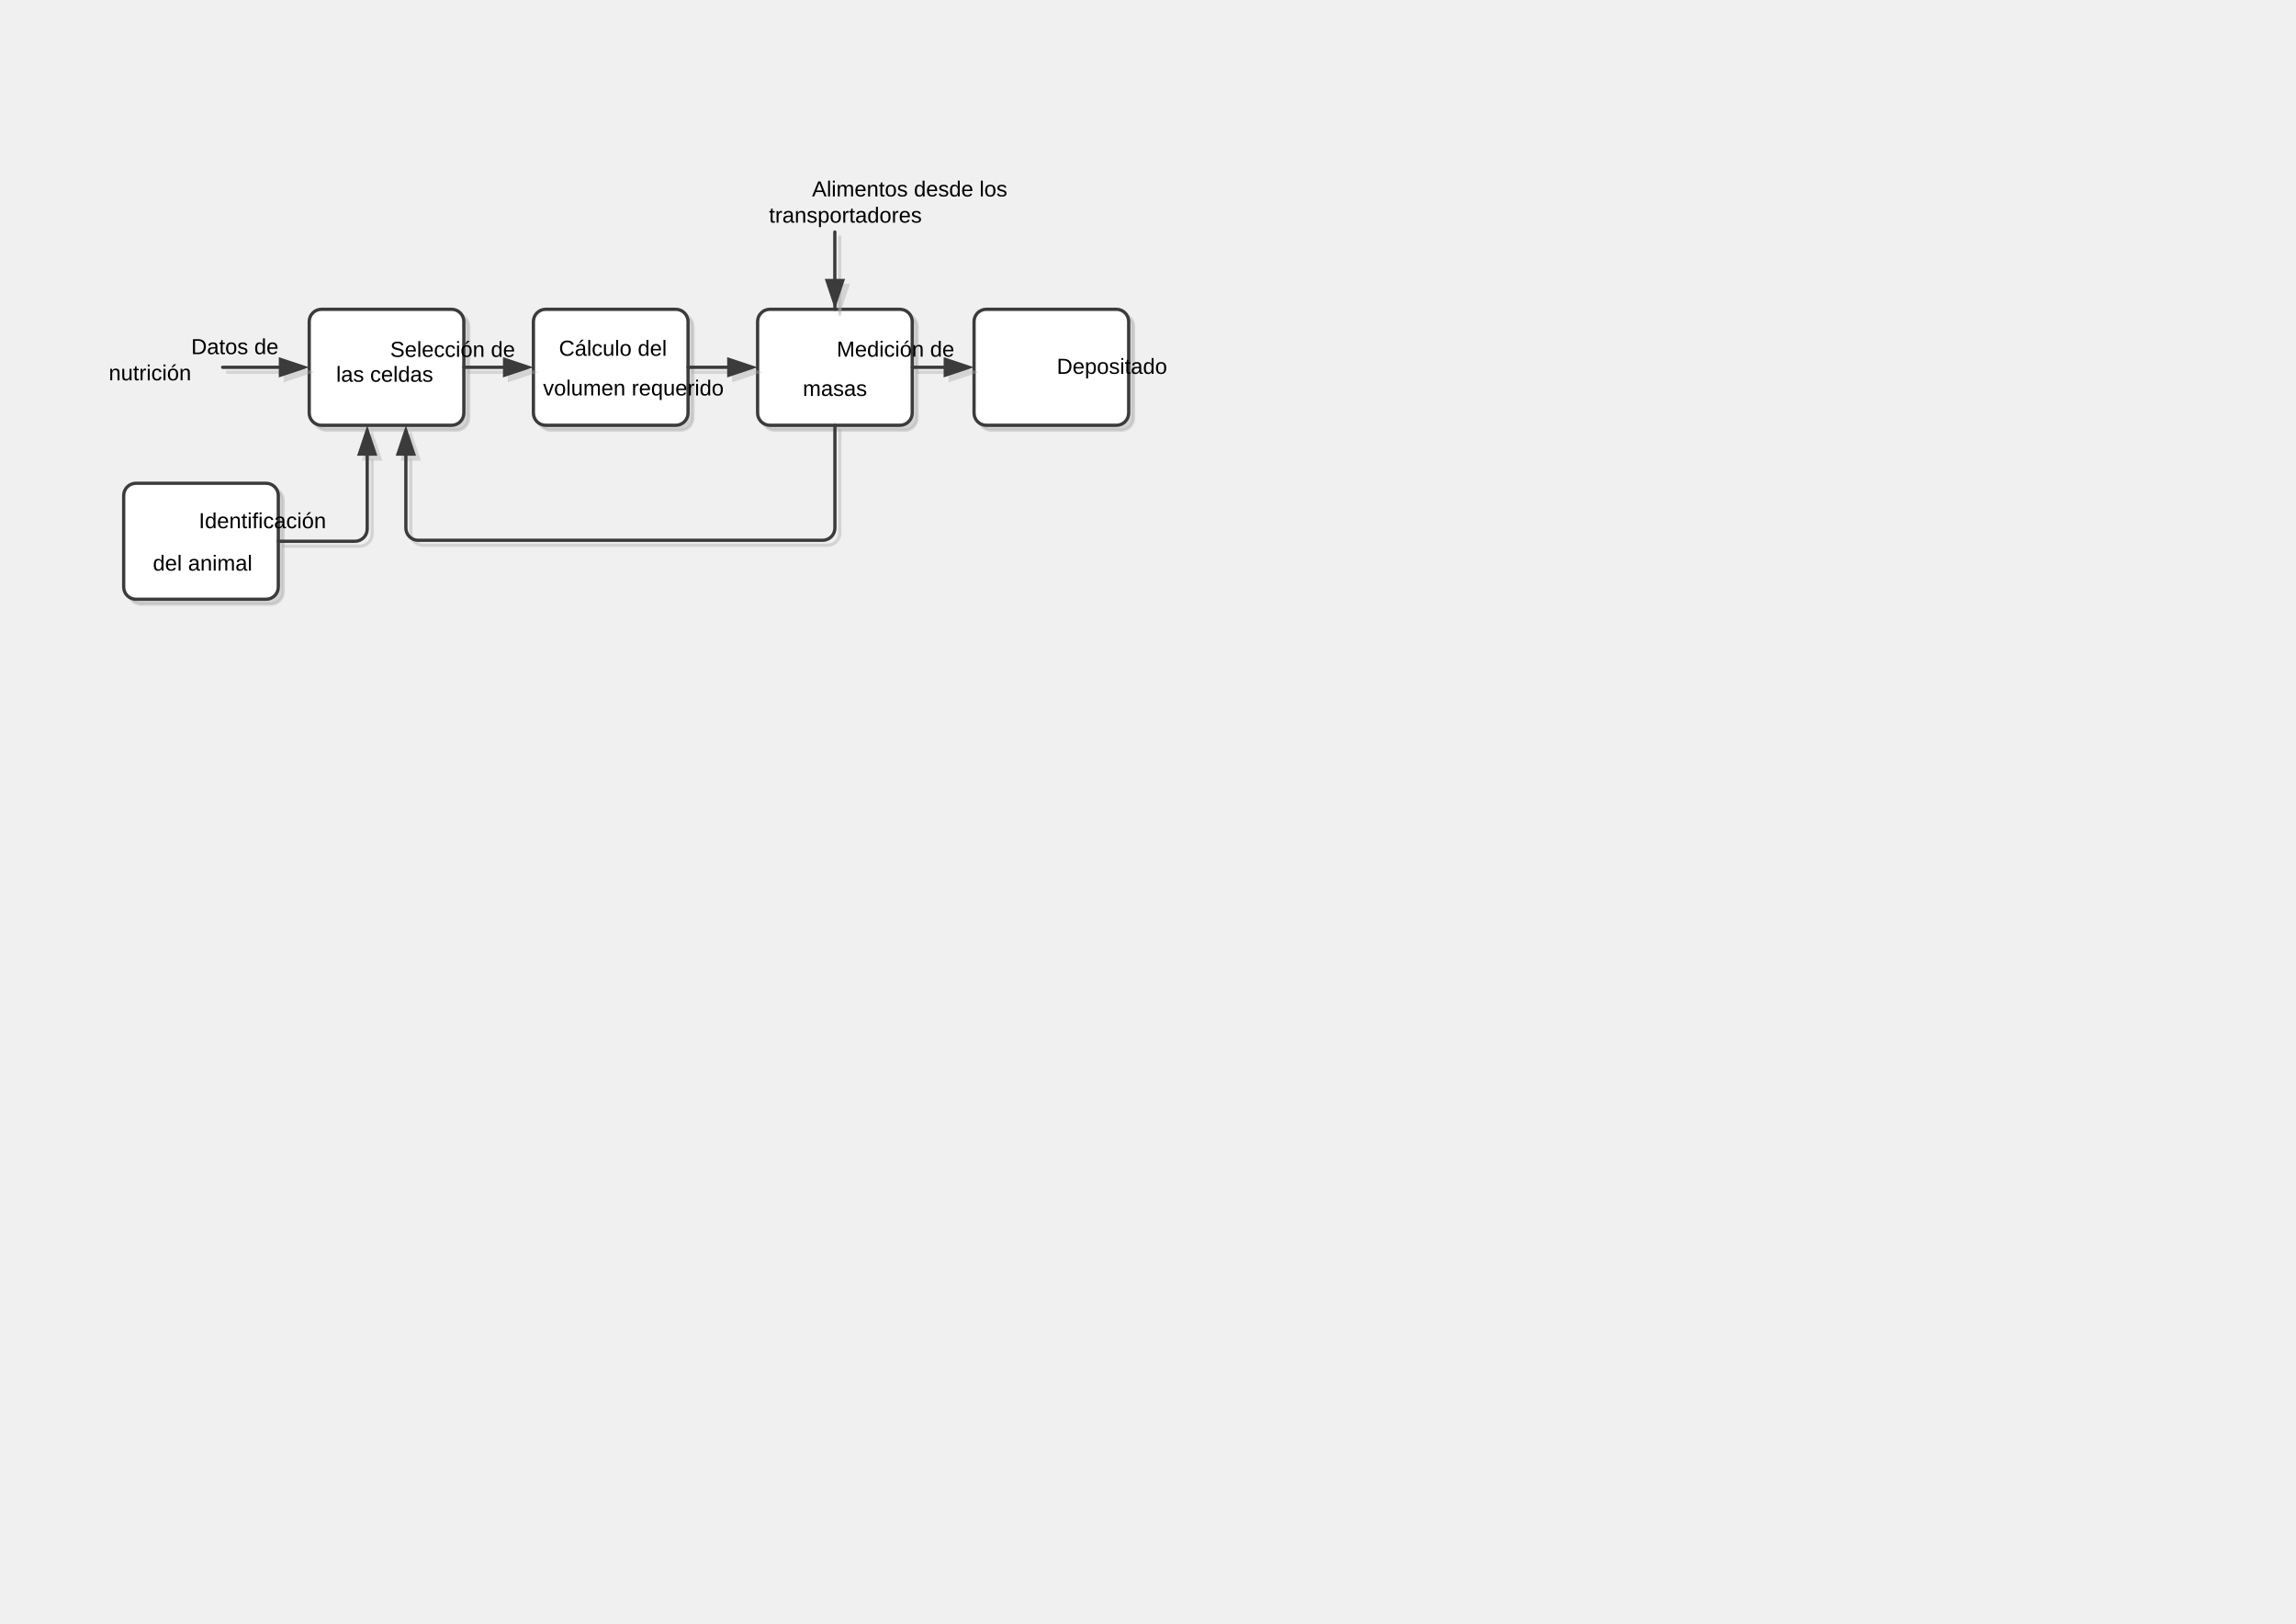
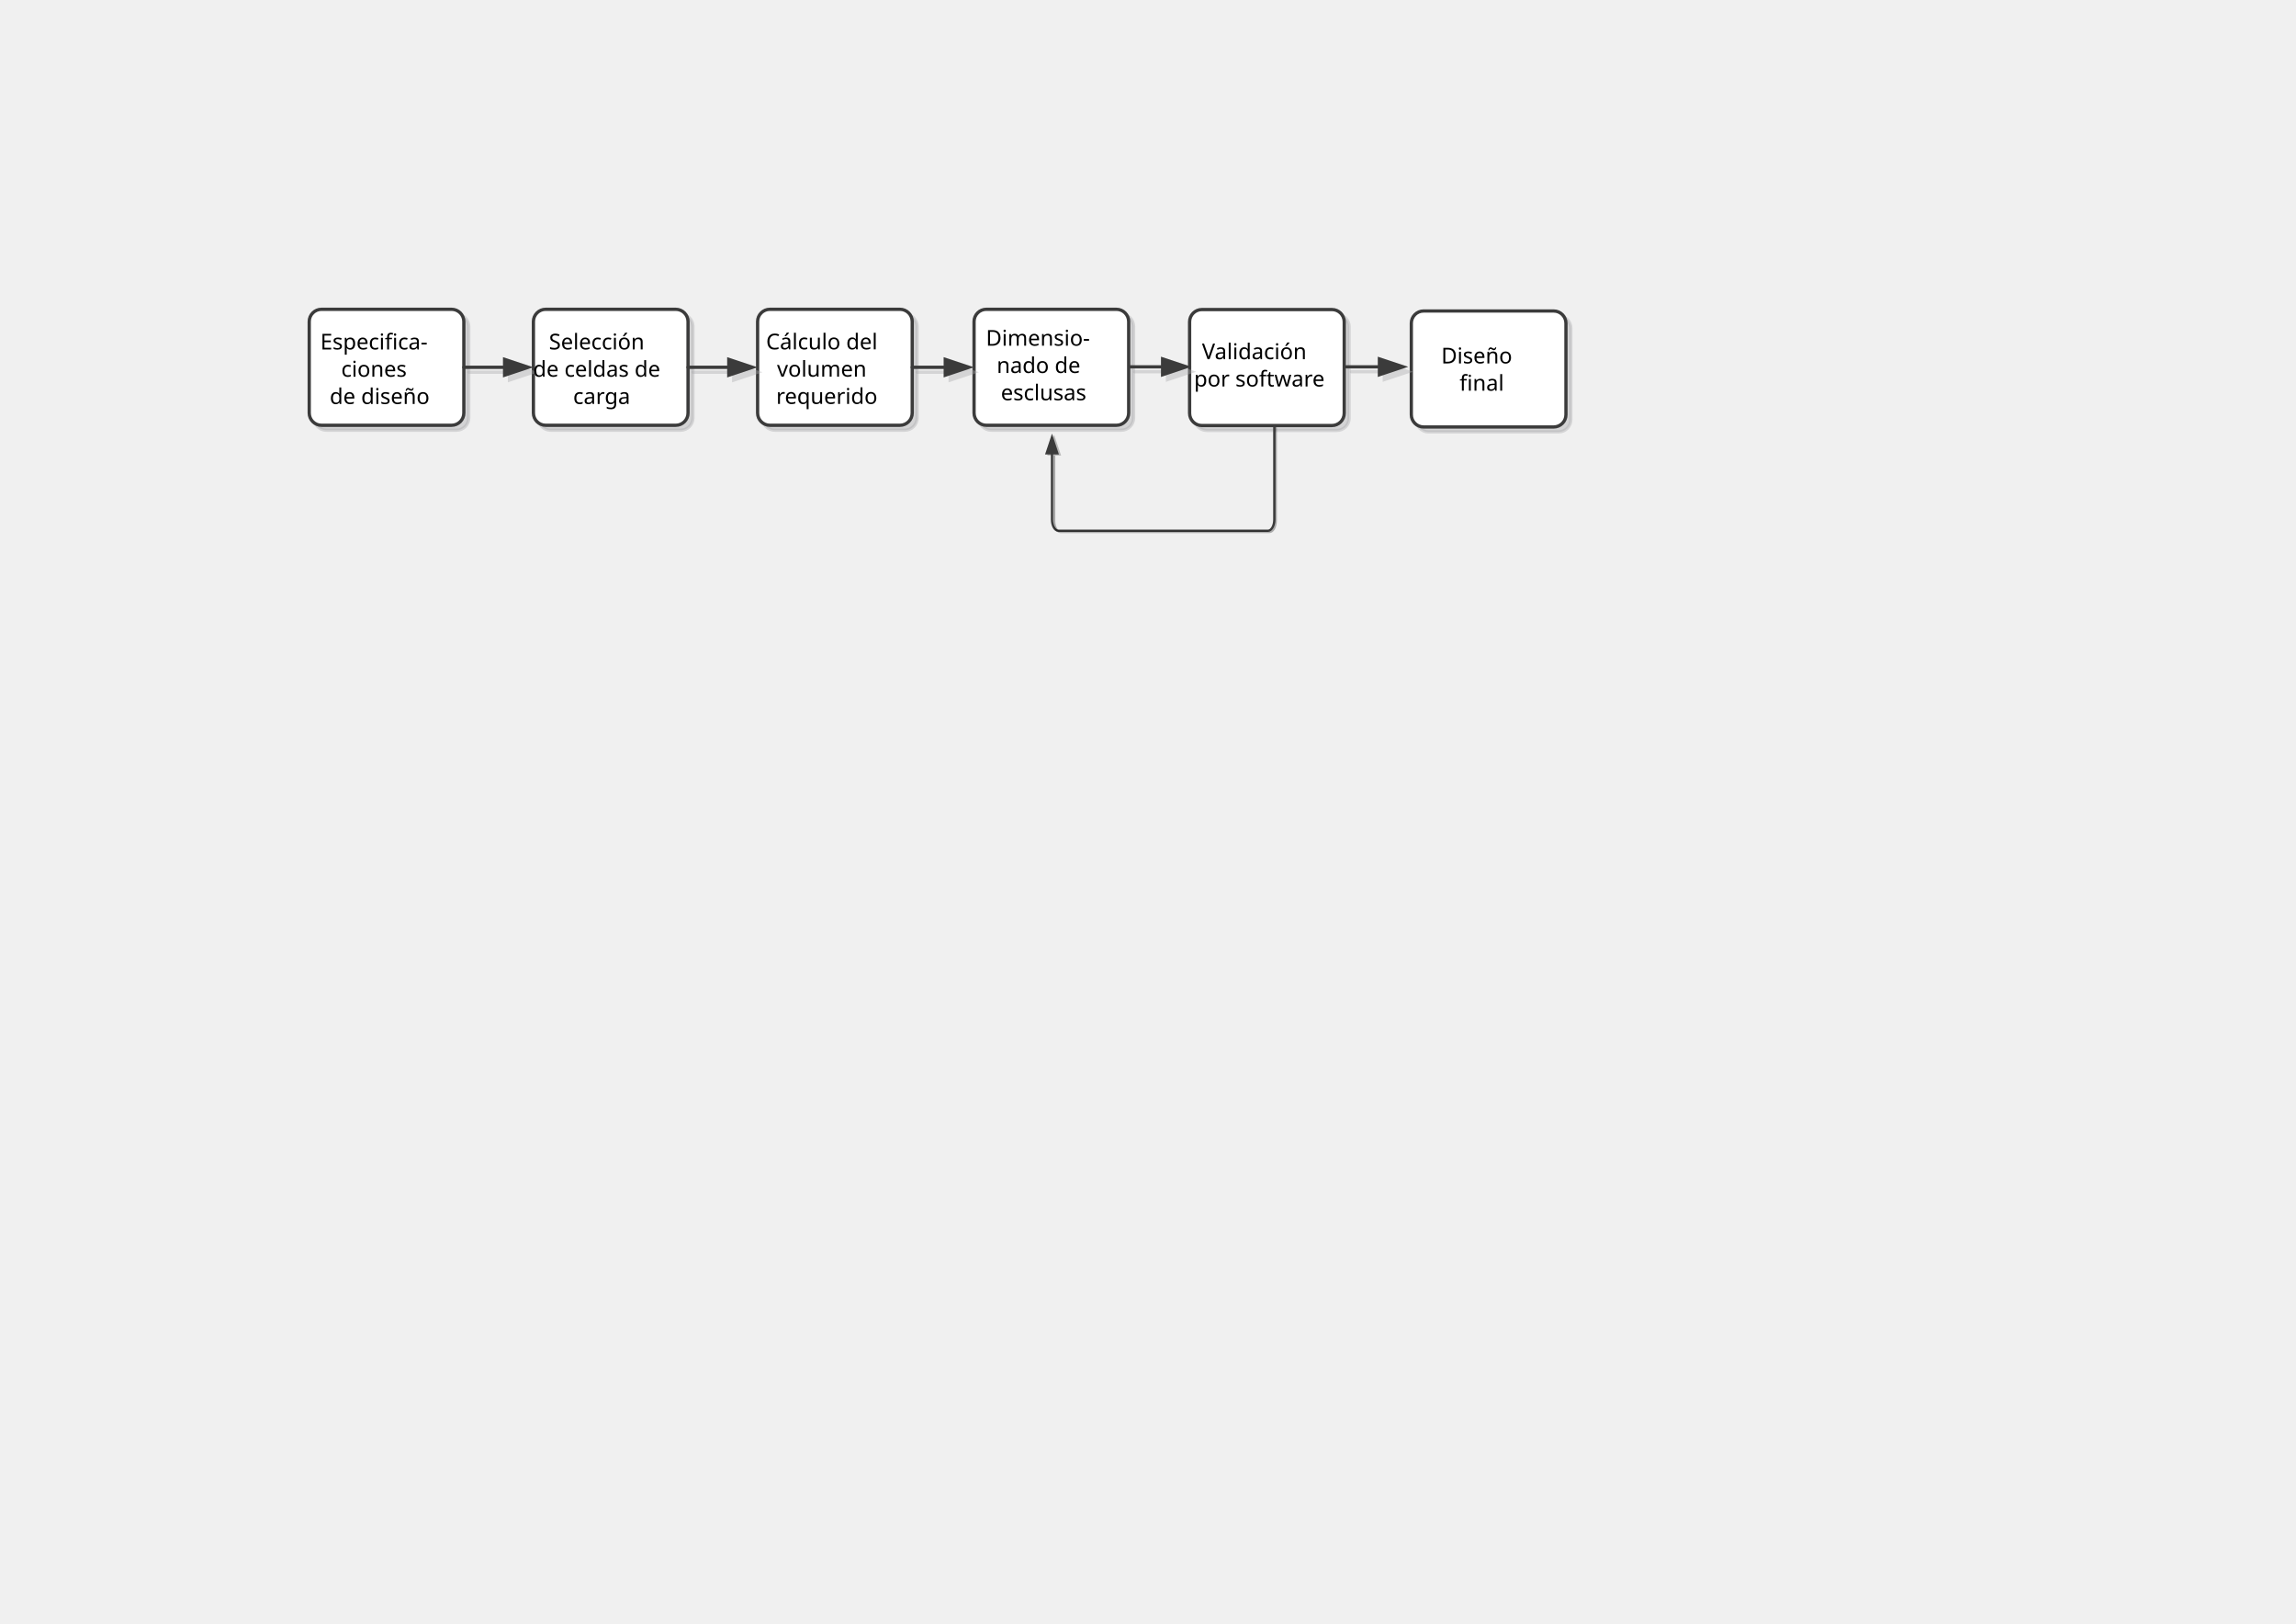
<svg xmlns="http://www.w3.org/2000/svg" xmlns:ns1="http://schemas.microsoft.com/visio/2003/SVGExtensions/" xmlns:xlink="http://www.w3.org/1999/xlink" width="11.693in" height="8.268in" viewBox="0 0 841.89 595.276" xml:space="preserve" color-interpolation-filters="sRGB" class="st15" version="1.1" id="svg1177">
  <ns1:documentProperties ns1:langID="3082" ns1:metric="true" ns1:viewMarkup="false">
    <ns1:userDefs>
      <ns1:ud ns1:nameU="msvNoAutoConnect" ns1:val="VT0(1):26" />
      <ns1:ud ns1:nameU="msvConvertTheme" />
    </ns1:userDefs>
  </ns1:documentProperties>
  <style type="text/css" id="style999">
		.st1 {visibility:visible}
		.st2 {fill:#ababad;fill-opacity:0.4;stroke:#ababad;stroke-linecap:round;stroke-linejoin:round;stroke-opacity:0.4;stroke-width:1.2}
		.st3 {fill:#ffffff;stroke:#3b3b3b;stroke-linecap:round;stroke-linejoin:round;stroke-width:1.2}
		.st4 {fill:#000000;font-family:Arial;font-size:0.667em}
		.st5 {font-size:1em}
		.st6 {fill:url(#grad36-27);stroke:#3b3b3b;stroke-linecap:round;stroke-linejoin:round;stroke-width:1.2}
		.st7 {marker-end:url(#mrkr13-36);stroke:#ababad;stroke-linecap:round;stroke-linejoin:round;stroke-opacity:0.4;stroke-width:1.2}
		.st8 {fill:#ababad;fill-opacity:0.4;stroke:#ababad;stroke-opacity:0.4;stroke-width:0.323}
		.st9 {marker-end:url(#mrkr13-43);stroke:#3b3b3b;stroke-linecap:round;stroke-linejoin:round;stroke-width:1.2}
		.st10 {fill:#3b3b3b;fill-opacity:1;stroke:#3b3b3b;stroke-opacity:1;stroke-width:0.323}
		.st11 {fill:none;stroke:none;stroke-linecap:round;stroke-linejoin:round;stroke-width:1.2}
		.st12 {fill:none;marker-end:url(#mrkr13-43);marker-start:url(#mrkr13-95);stroke:none;stroke-linecap:round;stroke-linejoin:round;stroke-width:1.2}
		.st13 {marker-start:url(#mrkr13-105);stroke:#ababad;stroke-linecap:round;stroke-linejoin:round;stroke-opacity:0.4;stroke-width:1.2}
		.st14 {marker-start:url(#mrkr13-111);stroke:#3b3b3b;stroke-linecap:round;stroke-linejoin:round;stroke-width:1.2}
		.st15 {fill:none;fill-rule:evenodd;font-size:12px;overflow:visible;stroke-linecap:square;stroke-miterlimit:3}
	</style>
  <defs id="Patterns_And_Gradients">
-     <radialGradient id="grad36-27" ns1:fillPattern="36" ns1:foreground="#ffffff" ns1:background="#ffffff" cx="-0.521" cy="635.383" r="50.31" gradientTransform="matrix(1.150732,0,0,0.8690123,45.3543,-375.591)" fx="-0.521" fy="635.383" gradientUnits="userSpaceOnUse">
+     <radialGradient id="grad36-27" ns1:fillPattern="36" ns1:foreground="#ffffff" ns1:background="#ffffff" cx="-0.521" cy="635.383" r="50.31" gradientTransform="matrix(1.150732,0,0,0.8690123,436.2006,-439.2803)" fx="-0.521" fy="635.383" gradientUnits="userSpaceOnUse">
      <stop offset="0" style="stop-color:#ffffff;stop-opacity:1" id="stop1001" />
      <stop offset="1" style="stop-color:#ffffff;stop-opacity:1" id="stop1003" />
    </radialGradient>
    <radialGradient id="grad36-40" ns1:fillPattern="36" ns1:foreground="#a8c7d0" ns1:background="#8fb6c2" cx="0" cy="0" r="1">
      <stop offset="0" style="stop-color:#a8c7d0;stop-opacity:1" id="stop1006" />
      <stop offset="1" style="stop-color:#8fb6c2;stop-opacity:1" id="stop1008" />
    </radialGradient>
+     <marker style="overflow:visible" id="mrkr13-43-0" class="st10" ns1:arrowType="13" ns1:arrowSize="2" ns1:setback="9.3" refX="-9.3" orient="auto" markerUnits="strokeWidth" overflow="visible">
+       <use height="100%" width="100%" y="0" x="0" xlink:href="#lend13" transform="scale(-3.1)" id="use1018-4" />
+     </marker>
+     <marker style="overflow:visible" id="mrkr13-36-2" class="st8" ns1:arrowType="13" ns1:arrowSize="2" ns1:setback="9.3" refX="-9.3" orient="auto" markerUnits="strokeWidth" overflow="visible">
+       <use height="100%" width="100%" y="0" x="0" xlink:href="#lend13" transform="scale(-3.1)" id="use1015-9" />
+     </marker>
+     <marker style="overflow:visible" id="mrkr13-43-4" class="st10" ns1:arrowType="13" ns1:arrowSize="2" ns1:setback="9.3" refX="-9.3" orient="auto" markerUnits="strokeWidth" overflow="visible">
+       <use height="100%" width="100%" y="0" x="0" xlink:href="#lend13" transform="scale(-3.1)" id="use1018-8" />
+     </marker>
+     <marker style="overflow:visible" id="mrkr13-36-3" class="st8" ns1:arrowType="13" ns1:arrowSize="2" ns1:setback="9.3" refX="-9.3" orient="auto" markerUnits="strokeWidth" overflow="visible">
+       <use height="100%" width="100%" y="0" x="0" xlink:href="#lend13" transform="scale(-3.1)" id="use1015-8" />
+     </marker>
+     <marker style="overflow:visible" id="mrkr13-43-8" class="st10" ns1:arrowType="13" ns1:arrowSize="2" ns1:setback="9.3" refX="-9.3" orient="auto" markerUnits="strokeWidth" overflow="visible">
+       <use height="100%" width="100%" y="0" x="0" xlink:href="#lend13" transform="scale(-3.1)" id="use1018-2" />
+     </marker>
+     <marker style="overflow:visible" id="mrkr13-36-6" class="st8" ns1:arrowType="13" ns1:arrowSize="2" ns1:setback="9.3" refX="-9.3" orient="auto" markerUnits="strokeWidth" overflow="visible">
+       <use height="100%" width="100%" y="0" x="0" xlink:href="#lend13" transform="scale(-3.1)" id="use1015-2" />
+     </marker>
+     <marker style="overflow:visible" id="mrkr13-43-8-0" class="st10" ns1:arrowType="13" ns1:arrowSize="2" ns1:setback="9.3" refX="-9.3" orient="auto" markerUnits="strokeWidth" overflow="visible">
+       <use height="100%" width="100%" y="0" x="0" xlink:href="#lend13" transform="scale(-3.1)" id="use1018-2-8" />
+     </marker>
+     <marker style="overflow:visible" id="mrkr13-43-4-4" class="st10" ns1:arrowType="13" ns1:arrowSize="2" ns1:setback="9.3" refX="-9.3" orient="auto" markerUnits="strokeWidth" overflow="visible">
+       <use height="100%" width="100%" y="0" x="0" xlink:href="#lend13" transform="scale(-3.1)" id="use1018-8-9" />
+     </marker>
+     <marker style="overflow:visible" id="mrkr13-36-3-1" class="st8" ns1:arrowType="13" ns1:arrowSize="2" ns1:setback="9.3" refX="-9.3" orient="auto" markerUnits="strokeWidth" overflow="visible">
+       <use height="100%" width="100%" y="0" x="0" xlink:href="#lend13" transform="scale(-3.1)" id="use1015-8-4" />
+     </marker>
  </defs>
  <defs id="Markers">
    <g id="lend13">
      <path d="M 3 1 L 0 0 L 3 -1 L 3 1 " style="stroke:none" id="path1012" />
    </g>
    <marker id="mrkr13-36" class="st8" ns1:arrowType="13" ns1:arrowSize="2" ns1:setback="9.3" refX="-9.3" orient="auto" markerUnits="strokeWidth" overflow="visible">
      <use xlink:href="#lend13" transform="scale(-3.1,-3.1) " id="use1015" />
    </marker>
    <marker id="mrkr13-43" class="st10" ns1:arrowType="13" ns1:arrowSize="2" ns1:setback="9.3" refX="-9.3" orient="auto" markerUnits="strokeWidth" overflow="visible">
      <use xlink:href="#lend13" transform="scale(-3.1,-3.1) " id="use1018" />
    </marker>
    <marker id="mrkr13-95" class="st10" ns1:arrowType="13" ns1:arrowSize="2" ns1:setback="9.3" refX="9.3" orient="auto" markerUnits="strokeWidth" overflow="visible">
      <use xlink:href="#lend13" transform="scale(3.1) " id="use1021" />
    </marker>
    <marker id="mrkr13-105" class="st8" ns1:arrowType="13" ns1:arrowSize="2" ns1:setback="0" refX="0" orient="auto" markerUnits="strokeWidth" overflow="visible">
      <use xlink:href="#lend13" transform="scale(3.1) " id="use1024" />
    </marker>
    <marker id="mrkr13-111" class="st10" ns1:arrowType="13" ns1:arrowSize="2" ns1:setback="0" refX="0" orient="auto" markerUnits="strokeWidth" overflow="visible">
      <use xlink:href="#lend13" transform="scale(3.1) " id="use1027" />
    </marker>
  </defs>
  <g id="shadow1-2" ns1:groupContext="shadow" ns1:shadowOffsetX="1.8" ns1:shadowOffsetY="-1.8" ns1:shadowType="1" transform="translate(115.186,-437.57)" class="st1" style="visibility:visible">
    <rect x="0" y="552.756" width="56.693" height="42.52" rx="4.5" ry="4.5" class="st2" id="rect1037" style="fill:#ababad;fill-opacity:0.4;stroke:#ababad;stroke-width:1.2;stroke-linecap:round;stroke-linejoin:round;stroke-opacity:0.4" />
  </g>
  <rect x="113.386" y="113.386" width="56.693" height="42.52" rx="4.5" ry="4.5" class="st3" id="rect1040" style="fill:#ffffff;stroke:#3b3b3b;stroke-width:1.2;stroke-linecap:round;stroke-linejoin:round" />
-   <text x="118.616" y="130.835" class="st4" ns1:langID="5130" id="text1042" style="font-size:8px;font-family:Arial;fill:#000000">
-     <ns1:paragraph ns1:horizAlign="1" />
-     <ns1:tabList /> Selección de </text>
-   <text x="123.259" y="139.958" class="st4" ns1:langID="5130" style="font-size:8px;font-family:Arial;fill:#000000" id="text4899">las celdas </text>
  <g id="shadow3-7" ns1:groupContext="shadow" ns1:shadowOffsetX="1.8" ns1:shadowOffsetY="-1.8" ns1:shadowType="1" transform="translate(197.391,-437.57)" class="st1" style="visibility:visible">
    <rect x="0" y="552.756" width="56.693" height="42.52" rx="4.5" ry="4.5" class="st2" id="rect1049" style="fill:#ababad;fill-opacity:0.4;stroke:#ababad;stroke-width:1.2;stroke-linecap:round;stroke-linejoin:round;stroke-opacity:0.4" />
  </g>
  <rect x="195.591" y="113.386" width="56.693" height="42.52" rx="4.5" ry="4.5" class="st3" id="rect1052" style="fill:#ffffff;stroke:#3b3b3b;stroke-width:1.2;stroke-linecap:round;stroke-linejoin:round" />
-   <text x="204.944" y="130.421" class="st4" ns1:langID="5130" id="text1054" style="font-size:8px;font-family:Arial;fill:#000000">Cálculo del <ns1:paragraph ns1:horizAlign="1" />
-     <ns1:tabList />
-   </text>
  <g id="shadow4-12" ns1:groupContext="shadow" ns1:shadowOffsetX="1.8" ns1:shadowOffsetY="-1.8" ns1:shadowType="1" transform="translate(279.595,-437.57)" class="st1" style="visibility:visible">
    <rect x="0" y="552.756" width="56.693" height="42.52" rx="4.5" ry="4.5" class="st2" id="rect1061" style="fill:#ababad;fill-opacity:0.4;stroke:#ababad;stroke-width:1.2;stroke-linecap:round;stroke-linejoin:round;stroke-opacity:0.4" />
  </g>
  <rect x="277.795" y="113.386" width="56.693" height="42.52" rx="4.5" ry="4.5" class="st3" id="rect1064" style="fill:#ffffff;stroke:#3b3b3b;stroke-width:1.2;stroke-linecap:round;stroke-linejoin:round" />
-   <text x="284.575" y="130.75" class="st4" ns1:langID="5130" id="text1068" style="font-size:8px;font-family:Arial;fill:#000000">
-     <ns1:paragraph ns1:horizAlign="1" />
-     <ns1:tabList />Medición de <tspan x="294.365" dy="14.4" class="st5" id="tspan1066" style="font-size:8px">masas</tspan>
-   </text>
  <g id="shadow5-18" ns1:groupContext="shadow" ns1:shadowOffsetX="1.8" ns1:shadowOffsetY="-1.8" ns1:shadowType="1" transform="translate(358.965,-437.57)" class="st1" style="visibility:visible">
    <rect x="0" y="552.756" width="56.693" height="42.52" rx="4.5" ry="4.5" class="st2" id="rect1075" style="fill:#ababad;fill-opacity:0.4;stroke:#ababad;stroke-width:1.2;stroke-linecap:round;stroke-linejoin:round;stroke-opacity:0.4" />
  </g>
  <rect x="357.165" y="113.386" width="56.693" height="42.52" rx="4.5" ry="4.5" class="st3" id="rect1078" style="fill:#ffffff;stroke:#3b3b3b;stroke-width:1.2;stroke-linecap:round;stroke-linejoin:round" />
-   <text x="365.275" y="137.05" class="st4" ns1:langID="5130" id="text1080" style="font-size:8px;font-family:Arial;fill:#000000">
-     <ns1:paragraph ns1:horizAlign="1" />
-     <ns1:tabList />Depositado</text>
-   <g id="shadow6-23" ns1:groupContext="shadow" ns1:shadowOffsetX="1.8" ns1:shadowOffsetY="-1.8" ns1:shadowType="1" transform="translate(47.1543,-373.791)" class="st1" style="visibility:visible">
+   <g id="shadow6-23" ns1:groupContext="shadow" ns1:shadowOffsetX="1.8" ns1:shadowOffsetY="-1.8" ns1:shadowType="1" transform="translate(438.0007,-437.4803)" class="st1" style="visibility:visible">
    <rect x="0" y="552.756" width="56.693" height="42.52" rx="4.5" ry="4.5" class="st2" id="rect1087" style="fill:#ababad;fill-opacity:0.4;stroke:#ababad;stroke-width:1.2;stroke-linecap:round;stroke-linejoin:round;stroke-opacity:0.4" />
  </g>
-   <rect x="45.354" y="177.165" width="56.693" height="42.52" rx="4.5" ry="4.5" class="st6" id="rect1090" style="fill:url(#grad36-27);stroke:#3b3b3b;stroke-width:1.2;stroke-linecap:round;stroke-linejoin:round" />
-   <text x="50.661" y="193.65" class="st4" ns1:langID="5130" id="text1094" style="font-size:8px;font-family:Arial;fill:#000000">
-     <ns1:paragraph ns1:horizAlign="1" />
-     <ns1:tabList />Identificación </text>
-   <text x="56.048" y="209.188" class="st4" ns1:langID="5130" style="font-size:8px;font-family:Arial;fill:#000000" id="text4905">del animal</text>
-   <g id="shadow8-31" ns1:groupContext="shadow" ns1:shadowOffsetX="1.8" ns1:shadowOffsetY="-1.8" ns1:shadowType="1" transform="translate(103.847,-395.05)" class="st1" style="visibility:visible">
-     <path d="m 0,595.28 h 28.1 a 4.5,4.5 -180 0 0 4.5,-4.5 v -26.86" class="st7" id="path1099" style="stroke:#ababad;stroke-width:1.2;stroke-linecap:round;stroke-linejoin:round;stroke-opacity:0.4;marker-end:url(#mrkr13-36)" />
-   </g>
-   <path d="m 102.047,198.43 h 28.1 a 4.5,4.5 0 0 0 4.5,-4.5 v -26.86" class="st9" id="path1102" style="stroke:#3b3b3b;stroke-width:1.2;stroke-linecap:round;stroke-linejoin:round;marker-end:url(#mrkr13-43)" />
-   <g transform="translate(28.3465,-451.276)" ns1:groupContext="shape" ns1:mID="23" id="shape23-44">
-     <ns1:userDefs>
-       <ns1:ud ns1:val="VT0(6):26" ns1:nameU="msvThemeColors" />
-       <ns1:ud ns1:val="VT0(3):26" ns1:nameU="msvThemeEffects" />
-     </ns1:userDefs>
-     <ns1:textBlock ns1:tabSpace="42.5197" ns1:margins="rect(2,2,2,2)" />
-     <ns1:textRect height="23.528" width="53.3" cy="583.512" cx="26.646" />
-     <rect style="fill:none;stroke:none;stroke-width:1.2;stroke-linecap:round;stroke-linejoin:round" id="rect1109" class="st11" ry="4.5" rx="4.5" height="23.528" width="53.291" y="571.748" x="0" />
-     <text style="font-size:8px;font-family:Arial;fill:#000000" id="text1113" ns1:langID="5130" class="st4" y="581.11" x="10.64">
-       <ns1:paragraph ns1:horizAlign="1" />
-       <ns1:tabList />Datos de <tspan style="font-size:8px" id="tspan1111" class="st5" dy="1.2em" x="11.53">nutrición</tspan>
-     </text>
-   </g>
-   <g id="shadow25-49" ns1:groupContext="shadow" ns1:shadowOffsetX="1.8" ns1:shadowOffsetY="-1.8" ns1:shadowType="1" transform="translate(83.4378,-451.743)" class="st1" style="visibility:visible">
-     <path d="M 0,588.19 H 20.59" class="st7" id="path1118" style="stroke:#ababad;stroke-width:1.2;stroke-linecap:round;stroke-linejoin:round;stroke-opacity:0.4;marker-end:url(#mrkr13-36)" />
-   </g>
-   <path d="m 81.638,134.647 h 20.59" class="st9" id="path1121" style="stroke:#3b3b3b;stroke-width:1.2;stroke-linecap:round;stroke-linejoin:round;marker-end:url(#mrkr13-43)" />
+   <rect x="436.201" y="113.476" width="56.693" height="42.52" rx="4.5" ry="4.5" class="st6" id="rect1090" style="fill:url(#grad36-27);stroke:#3b3b3b;stroke-width:1.2;stroke-linecap:round;stroke-linejoin:round" />
  <g id="shadow26-60" ns1:groupContext="shadow" ns1:shadowOffsetX="1.8" ns1:shadowOffsetY="-1.8" ns1:shadowType="1" transform="translate(171.879,-451.743)" class="st1" style="visibility:visible">
    <path d="M 0,588.19 H 14.35" class="st7" id="path1126" style="stroke:#ababad;stroke-width:1.2;stroke-linecap:round;stroke-linejoin:round;stroke-opacity:0.4;marker-end:url(#mrkr13-36)" />
  </g>
  <path d="m 170.079,134.647 h 14.35" class="st9" id="path1129" style="stroke:#3b3b3b;stroke-width:1.2;stroke-linecap:round;stroke-linejoin:round;marker-end:url(#mrkr13-43)" />
  <g id="shadow27-71" ns1:groupContext="shadow" ns1:shadowOffsetX="1.8" ns1:shadowOffsetY="-1.8" ns1:shadowType="1" transform="translate(254.083,-451.743)" class="st1" style="visibility:visible">
    <path d="M 0,588.19 H 14.35" class="st7" id="path1134" style="stroke:#ababad;stroke-width:1.2;stroke-linecap:round;stroke-linejoin:round;stroke-opacity:0.4;marker-end:url(#mrkr13-36)" />
  </g>
  <path d="m 252.283,134.647 h 14.35" class="st9" id="path1137" style="stroke:#3b3b3b;stroke-width:1.2;stroke-linecap:round;stroke-linejoin:round;marker-end:url(#mrkr13-43)" />
  <g id="shadow28-82" ns1:groupContext="shadow" ns1:shadowOffsetX="1.8" ns1:shadowOffsetY="-1.8" ns1:shadowType="1" transform="translate(336.288,-451.743)" class="st1" style="visibility:visible">
    <path d="M 0,588.19 H 11.52" class="st7" id="path1142" style="stroke:#ababad;stroke-width:1.2;stroke-linecap:round;stroke-linejoin:round;stroke-opacity:0.4;marker-end:url(#mrkr13-36)" />
  </g>
  <path d="m 334.488,134.647 h 11.52" class="st9" id="path1145" style="stroke:#3b3b3b;stroke-width:1.2;stroke-linecap:round;stroke-linejoin:round;marker-end:url(#mrkr13-43)" />
-   <text x="271.528" y="72.014" class="st4" ns1:langID="5130" id="text1156" style="font-size:8px;font-family:Arial;fill:#000000">
-     <ns1:paragraph ns1:horizAlign="1" />
-     <ns1:tabList />  Alimentos desde los <tspan x="281.978" class="st5" id="tspan1154" style="font-size:8px" dy="9.6">transportadores</tspan>
+   <text xml:space="preserve" style="font-style:normal;font-weight:normal;font-size:8px;line-height:1.25;font-family:sans-serif;text-align:center;letter-spacing:0px;word-spacing:0px;text-anchor:middle;fill:#000000;fill-opacity:1;stroke:none;stroke-width:0.75" x="142.33" y="128.107" id="text3808">
+     <tspan id="tspan3806" x="142.33" y="128.107" style="text-align:center;text-anchor:middle;stroke-width:0.75">Especifica-</tspan>
+     <tspan x="142.33" y="138.107" style="text-align:center;text-anchor:middle;stroke-width:0.75" id="tspan3840">ciones</tspan>
+     <tspan x="142.33" y="148.107" style="text-align:center;text-anchor:middle;stroke-width:0.75" id="tspan3810">de diseño</tspan>
  </text>
-   <g id="shadow31-100" ns1:groupContext="shadow" ns1:shadowOffsetX="1.8" ns1:shadowOffsetY="-1.8" ns1:shadowType="1" transform="translate(315.012,-480.09)" class="st1" style="visibility:visible">
-     <path d="m -7.07,595.28 v -10.62 a 0.016,0.016 -180 0 0 -0.016,-0.016 l -0.004,0.006 a 0.016,0.016 0 0 1 -0.016,-0.016 L -7.1,566.93" class="st13" id="path1161" style="stroke:#ababad;stroke-width:1.2;stroke-linecap:round;stroke-linejoin:round;stroke-opacity:0.4;marker-start:url(#mrkr13-105)" />
+   <text xml:space="preserve" style="font-style:normal;font-weight:normal;font-size:8px;line-height:1.25;font-family:sans-serif;text-align:center;letter-spacing:0px;word-spacing:0px;text-anchor:middle;fill:#000000;fill-opacity:1;stroke:none;stroke-width:0.75" x="223.749" y="128.104" id="text3814">
+     <tspan x="225.022" y="128.104" style="text-align:center;text-anchor:middle;stroke-width:0.75" id="tspan3842">Selección </tspan>
+     <tspan x="225.022" y="138.104" style="text-align:center;text-anchor:middle;stroke-width:0.75" id="tspan3816">de celdas de </tspan>
+     <tspan x="223.749" y="148.104" style="text-align:center;text-anchor:middle;stroke-width:0.75" id="tspan3848">carga</tspan>
+   </text>
+   <text xml:space="preserve" style="font-style:normal;font-weight:normal;font-size:8px;line-height:1.25;font-family:sans-serif;text-align:center;letter-spacing:0px;word-spacing:0px;text-anchor:middle;fill:#000000;fill-opacity:1;stroke:none;stroke-width:0.75" x="306.297" y="128.077" id="text3820">
+     <tspan id="tspan3818" x="307.57" y="128.077" style="text-align:center;text-anchor:middle;stroke-width:0.75">Cálculo del </tspan>
+     <tspan x="307.57" y="138.077" style="text-align:center;text-anchor:middle;stroke-width:0.75" id="tspan3826">volumen </tspan>
+     <tspan x="306.297" y="148.077" style="text-align:center;text-anchor:middle;stroke-width:0.75" id="tspan3824">requerido</tspan>
+   </text>
+   <text xml:space="preserve" style="font-style:normal;font-weight:normal;font-size:8px;line-height:1.25;font-family:sans-serif;text-align:center;letter-spacing:0px;word-spacing:0px;text-anchor:middle;fill:#000000;fill-opacity:1;stroke:none;stroke-width:0.75" x="385.786" y="126.734" id="text3830">
+     <tspan id="tspan3828" x="385.786" y="126.734" style="text-align:center;text-anchor:middle;stroke-width:0.75">Dimensio-</tspan>
+     <tspan x="387.059" y="136.734" style="text-align:center;text-anchor:middle;stroke-width:0.75" id="tspan3832">nado de </tspan>
+     <tspan x="385.786" y="146.734" style="text-align:center;text-anchor:middle;stroke-width:0.75" id="tspan3856">esclusas</tspan>
+   </text>
+   <text xml:space="preserve" style="font-style:normal;font-weight:normal;font-size:8px;line-height:1.25;font-family:sans-serif;text-align:center;letter-spacing:0px;word-spacing:0px;text-anchor:middle;fill:#000000;fill-opacity:1;stroke:none;stroke-width:0.75" x="464.885" y="131.685" id="text3836">
+     <tspan id="tspan3834" x="466.159" y="131.685" style="text-align:center;text-anchor:middle;stroke-width:0.75">Validación </tspan>
+     <tspan x="464.885" y="141.685" style="text-align:center;text-anchor:middle;stroke-width:0.75" id="tspan3838">por software</tspan>
+   </text>
+   <g id="shadow28-82-7" ns1:groupContext="shadow" ns1:shadowOffsetX="1.8" ns1:shadowOffsetY="-1.8" ns1:shadowType="1" transform="translate(415.9806,-451.9143)" class="st1" style="visibility:visible">
+     <path d="M 0,588.19 H 11.52" class="st7" id="path1142-5" style="stroke:#ababad;stroke-width:1.2;stroke-linecap:round;stroke-linejoin:round;stroke-opacity:0.4;marker-end:url(#mrkr13-36-3)" />
  </g>
-   <path d="m 306.142,113.39 v -10.62 a 0.016,0.016 0 0 0 -0.016,-0.016 l -0.004,0.006 a 0.016,0.016 0 0 1 -0.016,-0.016 l 0.006,-17.704" class="st14" id="path1164" style="stroke:#3b3b3b;stroke-width:1.2;stroke-linecap:round;stroke-linejoin:round;marker-start:url(#mrkr13-111)" />
-   <g id="shadow32-113" ns1:groupContext="shadow" ns1:shadowOffsetX="1.8" ns1:shadowOffsetY="-1.8" ns1:shadowType="1" transform="translate(307.942,-430.483)" class="st1" style="visibility:visible">
-     <path d="m 0,588.19 v 37.66 a 4.5,4.5 0 0 1 -4.5,4.5 h -148.32 a 4.5,4.5 0 0 1 -4.5,-4.5 v -26.5" class="st7" id="path1169" style="stroke:#ababad;stroke-width:1.2;stroke-linecap:round;stroke-linejoin:round;stroke-opacity:0.4;marker-end:url(#mrkr13-36)" />
+   <path d="m 414.181,134.476 h 11.52" class="st9" id="path1145-6" style="stroke:#3b3b3b;stroke-width:1.2;stroke-linecap:round;stroke-linejoin:round;marker-end:url(#mrkr13-43-4)" />
+   <path d="m 467.251,156.526 v 33.974 c 0,2.242 -1.044,4.06 -2.332,4.06 h -7.875 -68.973 c -1.288,0 -2.332,-1.817 -2.332,-4.06 V 166.593" class="st9" id="path1172" style="stroke:#3b3b3b;stroke-width:0.82;stroke-linecap:round;stroke-linejoin:round;marker-end:url(#mrkr13-43-8)" />
+   <path d="m 467.792,156.941 v 34.004 c 0,2.244 -1.041,4.063 -2.324,4.063 h -7.85 -68.753 c -0.942,0 -1.754,-0.981 -2.119,-2.39 -0.132,-0.51 -0.206,-1.077 -0.206,-1.673 v -23.928" class="st9" id="path1172-4" style="opacity:0.294;fill:none;fill-opacity:1;stroke:#000000;stroke-width:0.82;stroke-linecap:round;stroke-linejoin:round;stroke-miterlimit:3;stroke-dasharray:none;stroke-opacity:1;marker-end:url(#mrkr13-43-8-0)" />
+   <g id="shadow1-2-3" ns1:groupContext="shadow" ns1:shadowOffsetX="1.8" ns1:shadowOffsetY="-1.8" ns1:shadowType="1" transform="translate(519.3008,-436.95)" class="st1" style="visibility:visible">
+     <rect x="0" y="552.756" width="56.693" height="42.52" rx="4.5" ry="4.5" class="st2" id="rect1037-6" style="fill:#ababad;fill-opacity:0.4;stroke:#ababad;stroke-width:1.2;stroke-linecap:round;stroke-linejoin:round;stroke-opacity:0.4" />
  </g>
-   <path d="m 306.142,155.907 v 37.66 a 4.5,4.5 0 0 1 -4.5,4.5 h -148.32 a 4.5,4.5 0 0 1 -4.5,-4.5 v -26.5" class="st9" id="path1172" style="stroke:#3b3b3b;stroke-width:1.2;stroke-linecap:round;stroke-linejoin:round;marker-end:url(#mrkr13-43)" />
-   <text x="199.13" y="144.972" class="st4" ns1:langID="5130" style="font-size:8px;font-family:Arial;fill:#000000;stroke-width:1" id="text4899-3">volumen requerido</text>
+   <rect x="517.501" y="114.006" width="56.693" height="42.52" rx="4.5" ry="4.5" class="st3" id="rect1040-1" style="fill:#ffffff;stroke:#3b3b3b;stroke-width:1.2;stroke-linecap:round;stroke-linejoin:round" />
+   <text xml:space="preserve" style="font-style:normal;font-weight:normal;font-size:8px;line-height:1.25;font-family:sans-serif;text-align:center;letter-spacing:0px;word-spacing:0px;text-anchor:middle;fill:#000000;fill-opacity:1;stroke:none;stroke-width:0.75" x="546.445" y="133.227" id="text3808-7">
+     <tspan x="547.719" y="133.227" style="text-align:center;text-anchor:middle;stroke-width:0.75" id="tspan3810-0">Diseño </tspan>
+     <tspan x="546.445" y="143.227" style="text-align:center;text-anchor:middle;stroke-width:0.75" id="tspan5099">final</tspan>
+   </text>
+   <path d="m 495.481,136.276 h 11.52" class="st7" id="path1142-5-9" style="visibility:visible;stroke:#ababad;stroke-width:1.2;stroke-linecap:round;stroke-linejoin:round;stroke-opacity:0.4;marker-end:url(#mrkr13-36-3-1)" />
+   <path d="m 493.681,134.476 h 11.52" class="st9" id="path1145-6-7" style="stroke:#3b3b3b;stroke-width:1.2;stroke-linecap:round;stroke-linejoin:round;marker-end:url(#mrkr13-43-4-4)" />
</svg>
